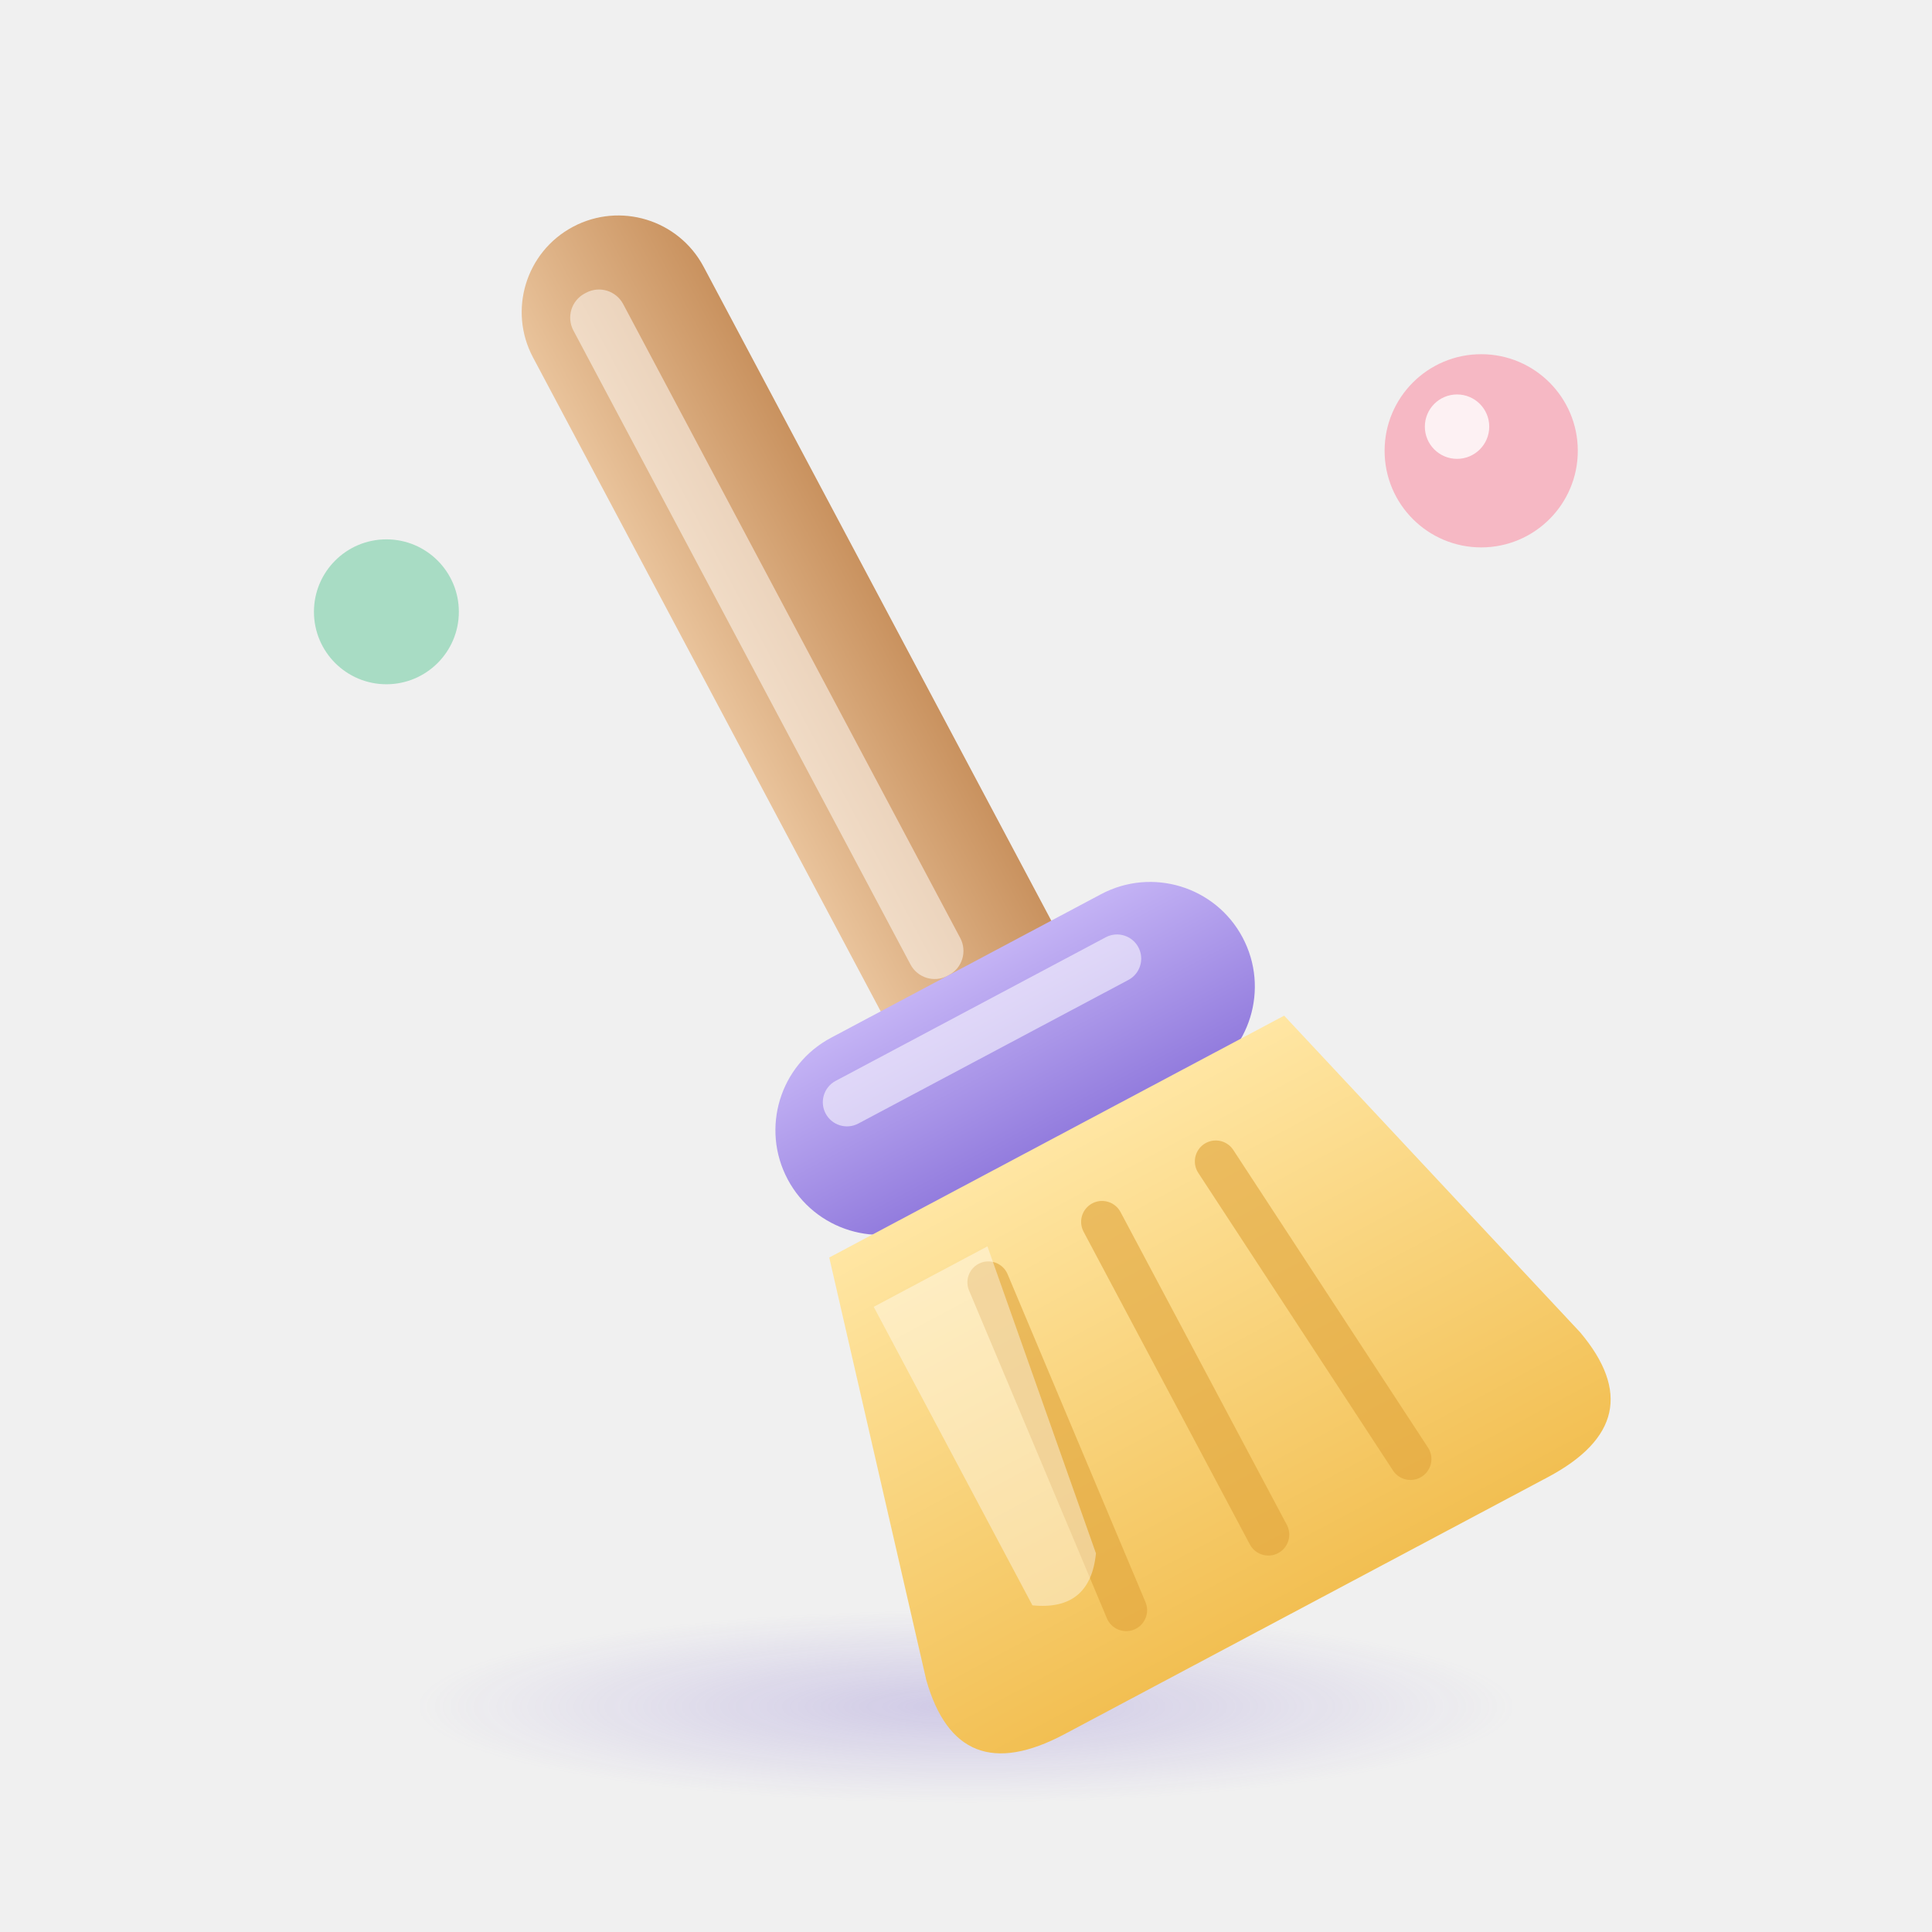
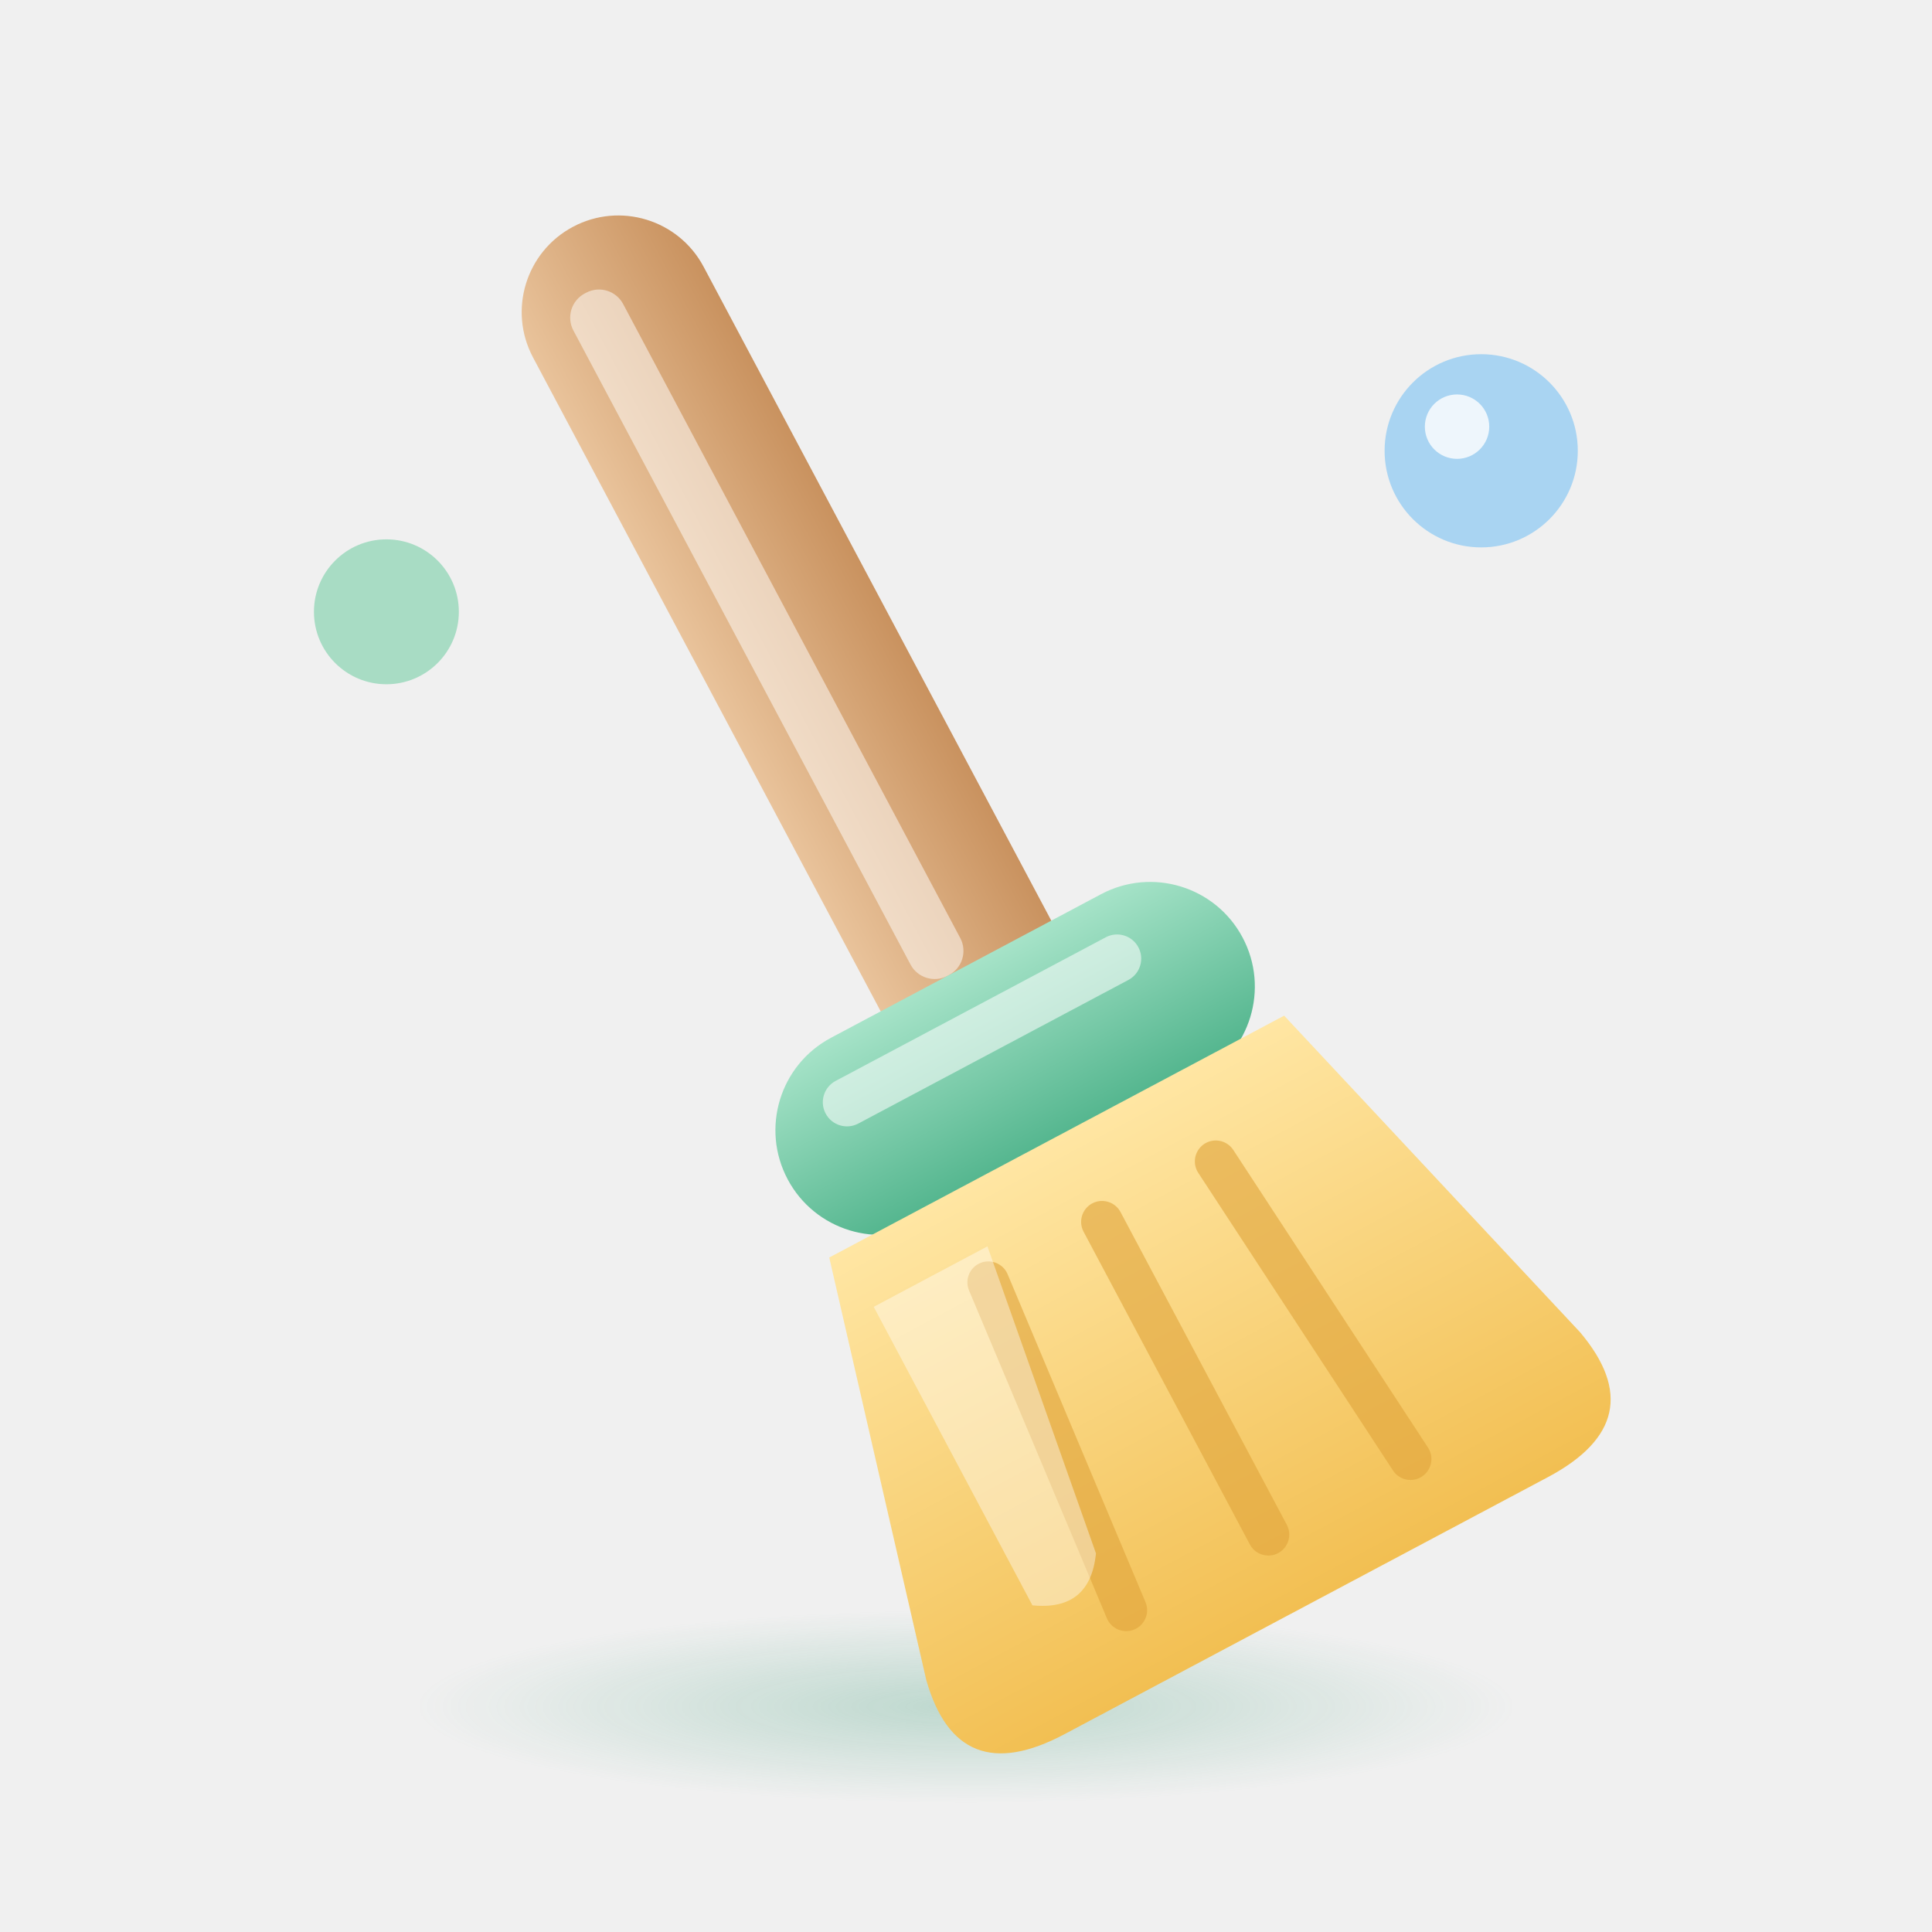
<svg xmlns="http://www.w3.org/2000/svg" viewBox="0 0 120 120">
  <defs>
    <linearGradient id="h" x1="0" y1="0" x2="1" y2="0">
      <stop offset="0" stop-color="#e9c39b" />
      <stop offset="1" stop-color="#c9925f" />
    </linearGradient>
    <linearGradient id="b" x1="0" y1="0" x2="0" y2="1">
      <stop offset="0" stop-color="#ffe6a3" />
      <stop offset="1" stop-color="#f2bf52" />
    </linearGradient>
    <linearGradient id="c" x1="0" y1="0" x2="0" y2="1">
-       <stop offset="0" stop-color="#c4b3f5" />
-       <stop offset="1" stop-color="#8f78dc" />
+       <stop offset="0" stop-color="#a6e3c8" />
+       <stop offset="1" stop-color="#4fb38b" />
    </linearGradient>
    <radialGradient id="s" cx=".5" cy=".5" r=".5">
-       <stop offset="0" stop-color="#7b66cc" stop-opacity=".28" />
-       <stop offset="1" stop-color="#7b66cc" stop-opacity="0" />
+       <stop offset="0" stop-color="#3a9a76" stop-opacity=".28" />
+       <stop offset="1" stop-color="#3a9a76" stop-opacity="0" />
    </radialGradient>
  </defs>
  <ellipse cx="60" cy="106" rx="34" ry="6" fill="url(#s)" />
  <g transform="rotate(-28 60 60)">
    <rect x="54" y="8" width="12" height="58" rx="6" fill="url(#h)" />
    <rect x="57" y="12" width="3.5" height="48" rx="1.7" fill="#fff" opacity=".5" />
    <rect x="44" y="60" width="32" height="13" rx="6.5" fill="url(#c)" />
    <rect x="48" y="62.5" width="22" height="3" rx="1.5" fill="#fff" opacity=".55" />
    <path d="M44 72h32l7 26q1.5 7-6 7H43q-7.5 0-6-7z" fill="url(#b)" />
    <path d="M52 78l-2 22M60 78v22M68 78l2 22" stroke="#e0a43a" stroke-width="2.6" stroke-linecap="round" opacity=".6" />
    <path d="M45 76h8l-3 20q-2 3-5 1z" fill="#fff" opacity=".4" />
  </g>
-   <circle cx="92" cy="28" r="6" fill="#f6b8c4" />
+   <circle cx="92" cy="28" r="6" fill="#a9d4f2" />
  <circle cx="90.5" cy="26.5" r="2" fill="#fff" opacity=".8" />
  <circle cx="24" cy="38" r="4.5" fill="#a8dcc4" />
</svg>
